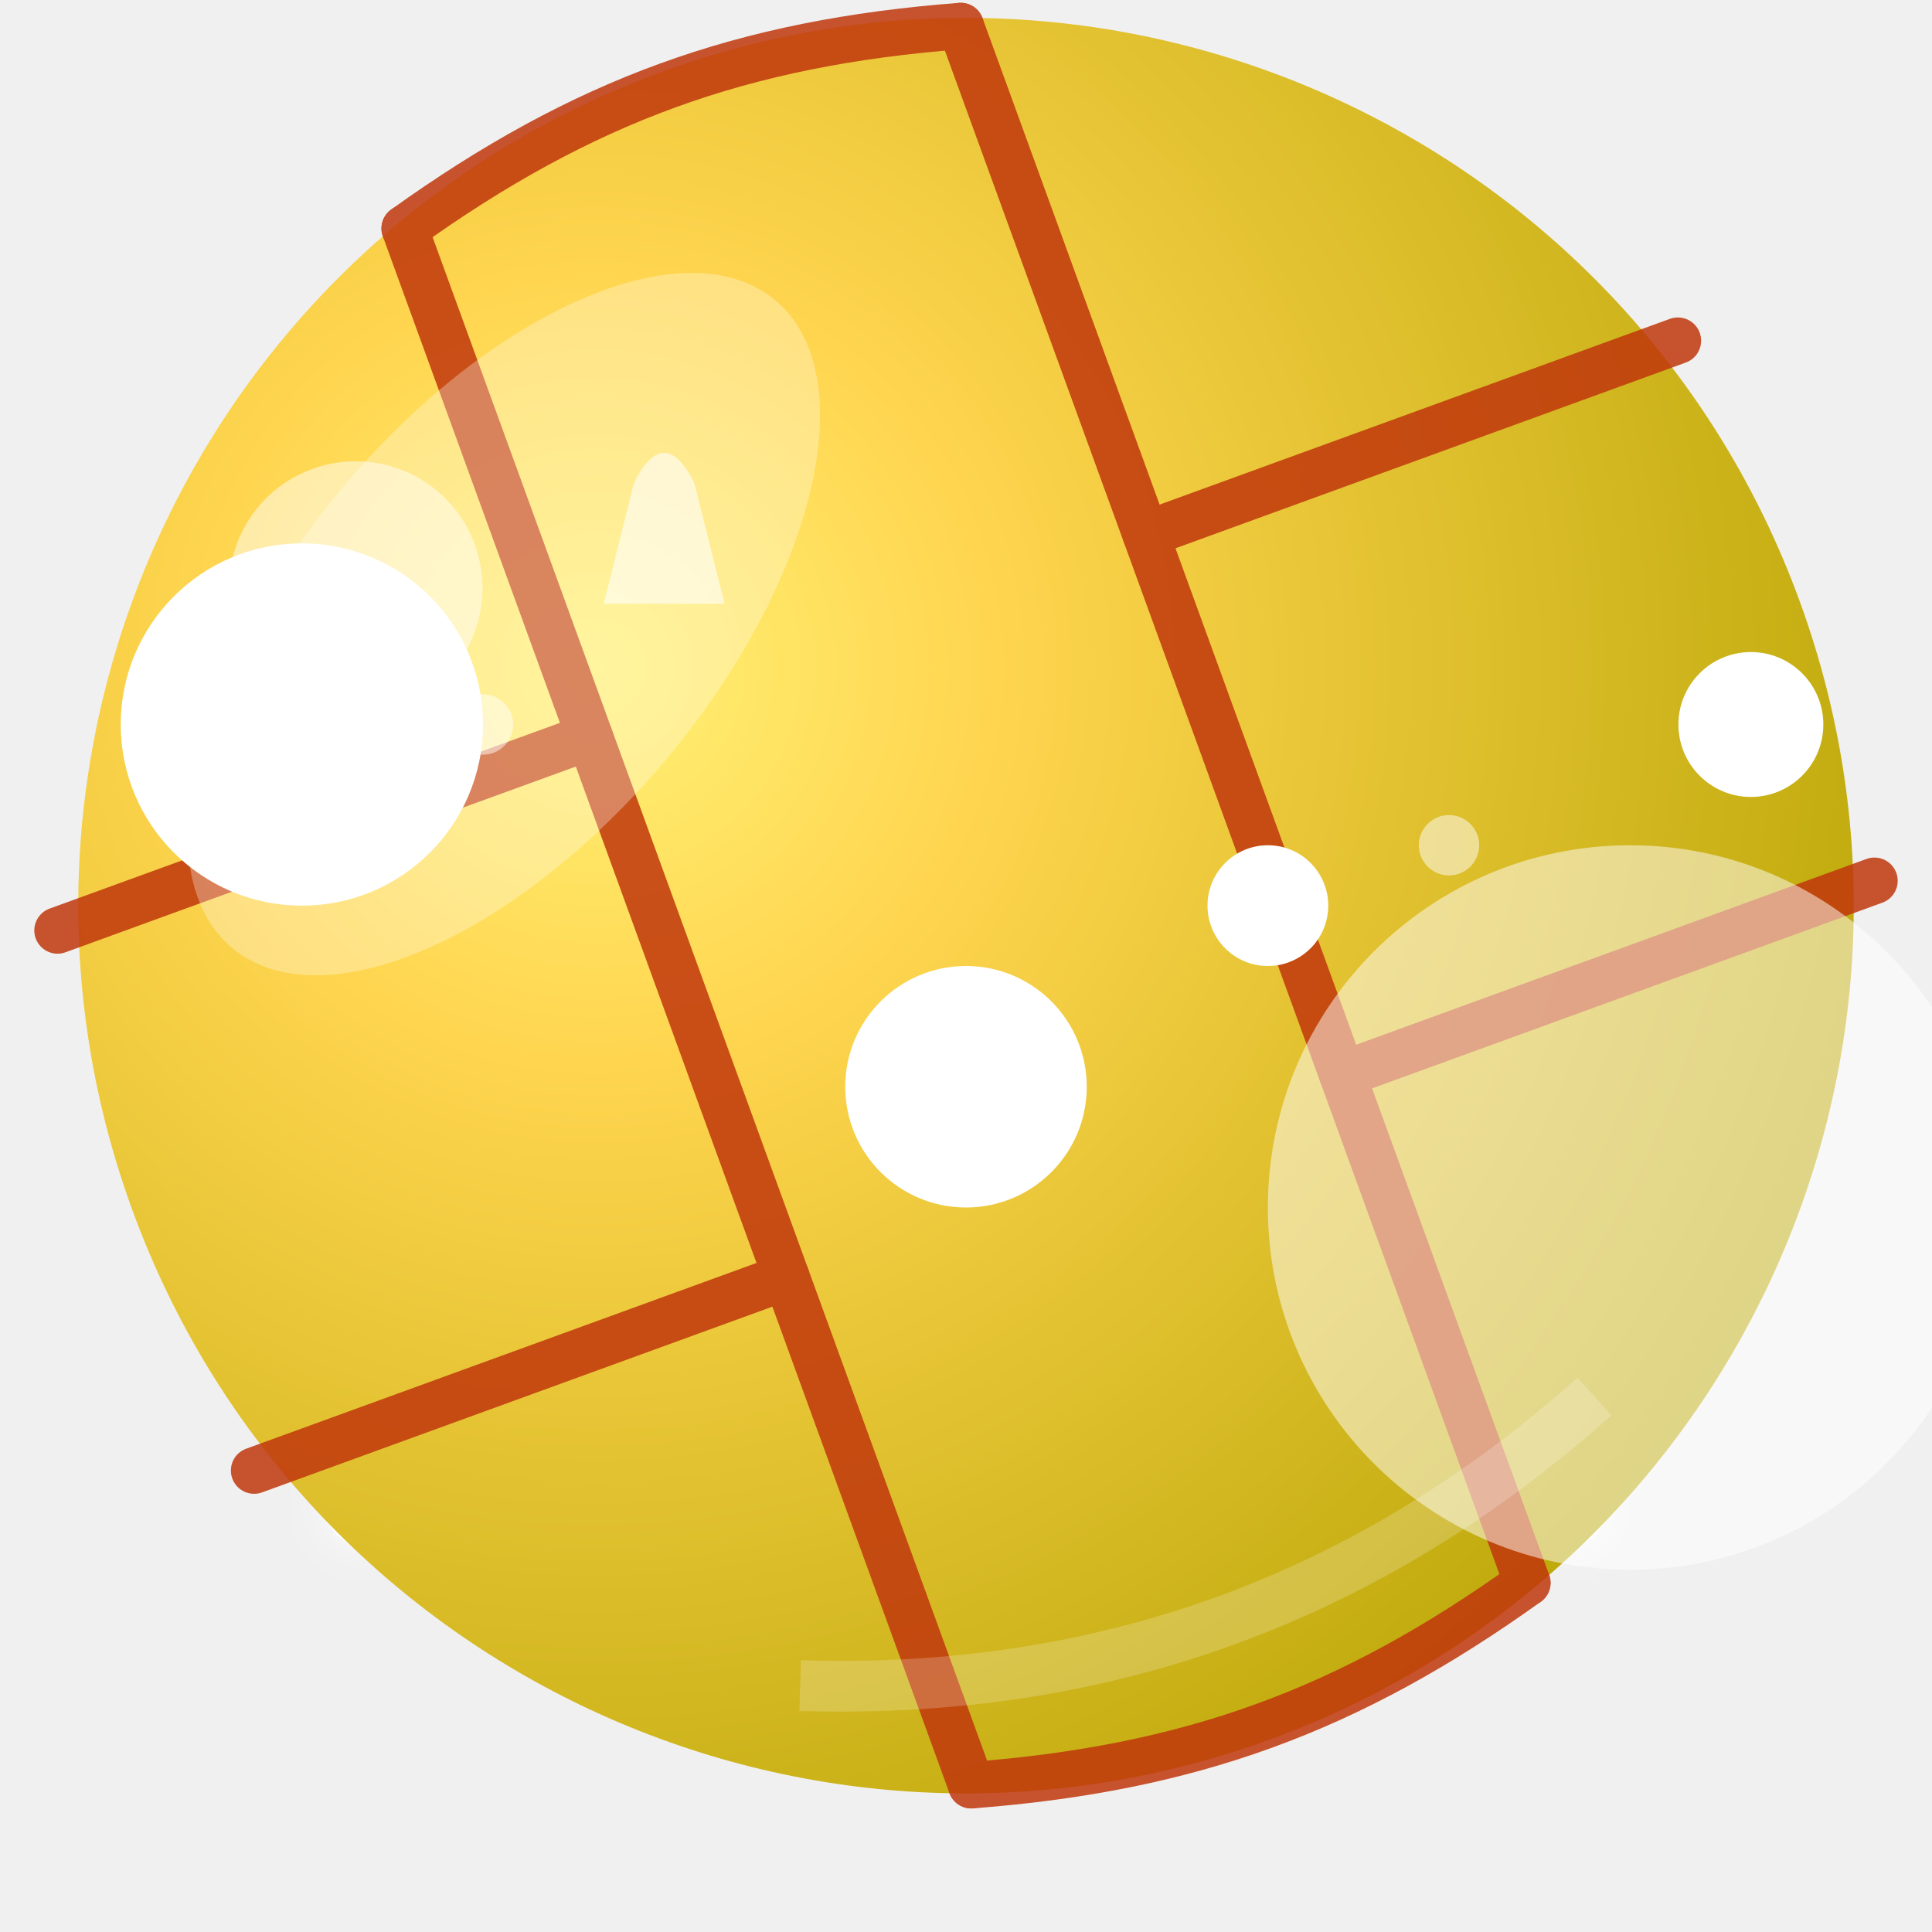
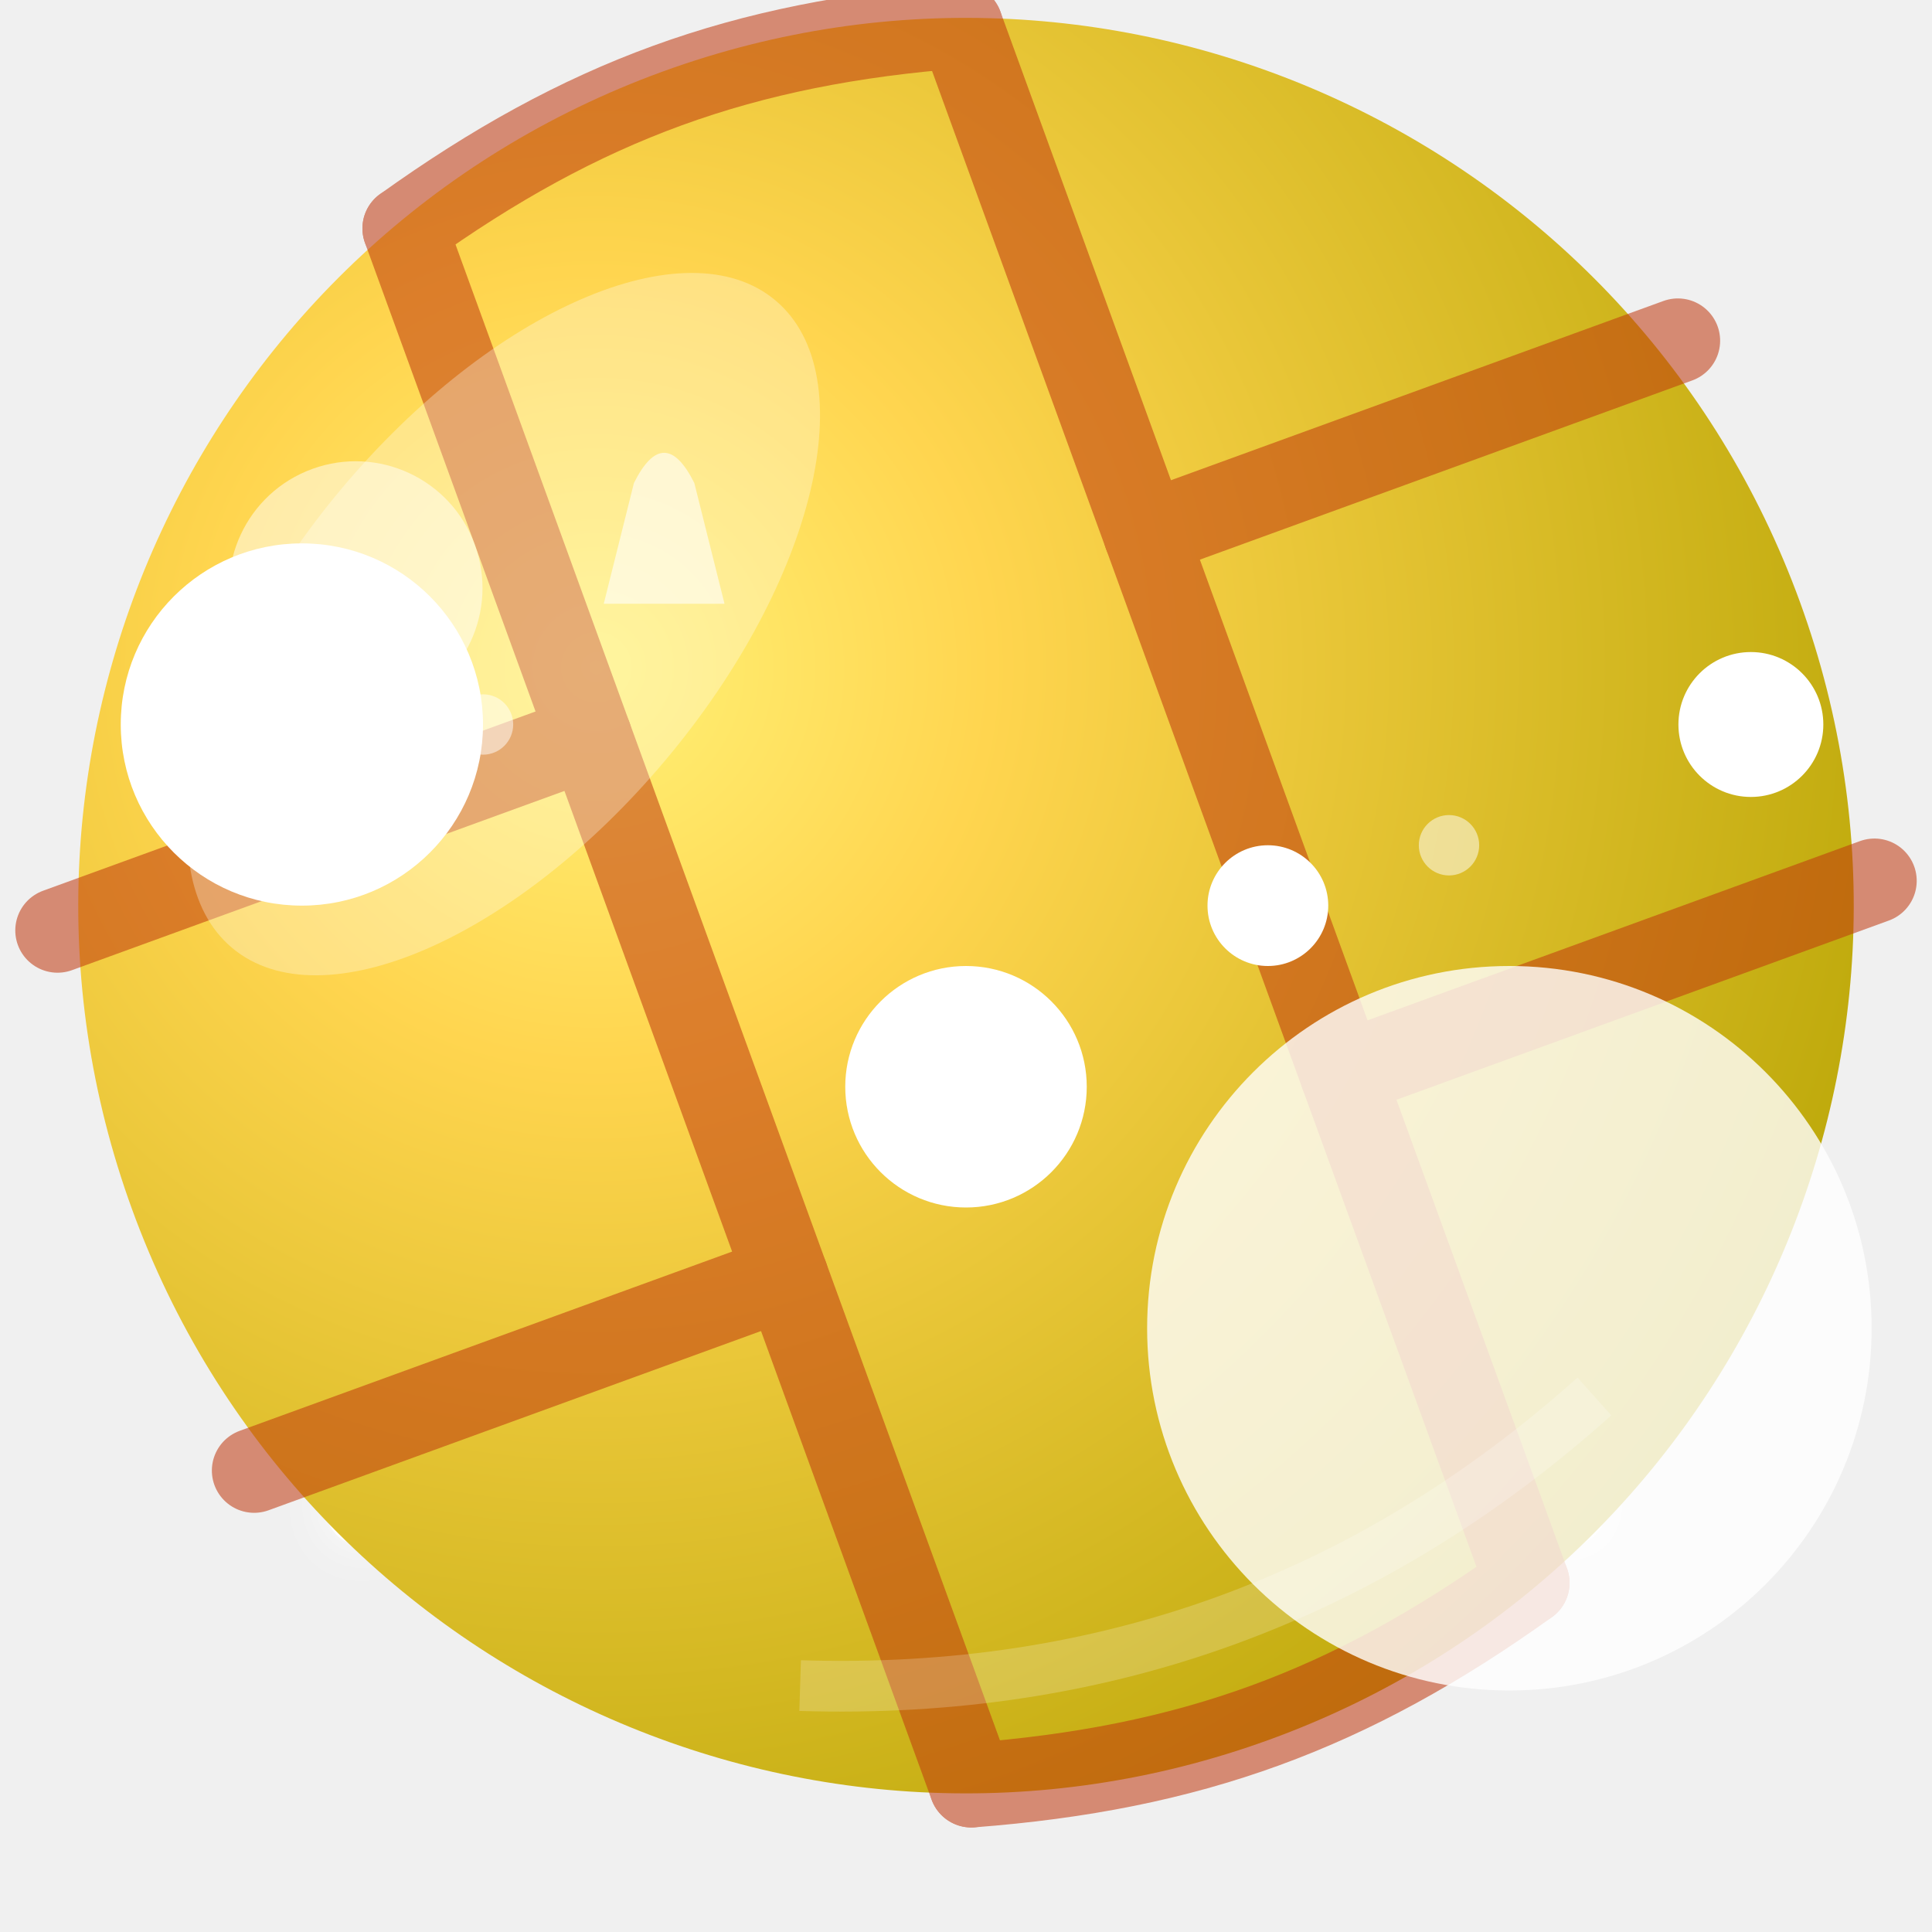
<svg xmlns="http://www.w3.org/2000/svg" viewBox="0 0 32 32" width="32" height="32">
  <defs>
    <radialGradient id="ballGrad" cx="35%" cy="30%" r="75%">
      <stop offset="0%" stop-color="#FFF176" />
      <stop offset="30%" stop-color="#FFD54F" />
      <stop offset="100%" stop-color="#BFAA0C" />
    </radialGradient>
    <linearGradient id="waterGrad" x1="0" y1="0" x2="0" y2="1">
      <stop offset="0" stop-color="white" />
      <stop offset="0.4" stop-color="#81D4FA" stop-opacity="0.8" />
      <stop offset="1" stop-color="#0277BD" stop-opacity="0.3" />
    </linearGradient>
    <filter id="splashGlow" x="-20%" y="-20%" width="140%" height="140%">
      <feGaussianBlur stdDeviation="0.4" result="blur" />
      <feComposite in="SourceGraphic" in2="blur" operator="over" />
    </filter>
  </defs>
  <g stroke="#E1F5FE" stroke-width="0.5" opacity="0.4">
    <path d="M5 10 L 8 13" />
    <path d="M27 10 L 24 13" />
    <path d="M16 5 L 16 8" />
  </g>
  <g filter="url(#splashGlow)">
    <path d="M6 25 Q 10 10, 14 20 Q 16 5, 18 20 Q 22 10, 26 25" fill="none" stroke="white" stroke-width="1.2" stroke-linecap="round" opacity="0.9" />
  </g>
  <g transform="translate(16, 15) rotate(-20) scale(1.4)">
    <circle cx="0" cy="0" r="10.5" fill="url(#ballGrad)" />
-     <g stroke="#BF360C" stroke-width="0.55" fill="none" stroke-linecap="round" opacity="0.85">
+     <g stroke="#BF360C" stroke-width="1" fill="none" stroke-linecap="round" opacity="0.55">
      <path d="M-3.5 -9.8 L -3.5 9.8" />
      <path d="M3.5 -9.8 L 3.5 9.8" />
      <path d="M-10.2 -3.4 L -3.5 -3.4" />
      <path d="M-10.2 3.4 L -3.5 3.4" />
      <path d="M3.5 -3.4 L 10.2 -3.4" />
      <path d="M3.5 3.4 L 10.2 3.4" />
      <path d="M-3.5 -9.8 C -1 -10.5, 1 -10.5, 3.5 -9.8" />
      <path d="M-3.5 9.8 C -1 10.5, 1 10.5, 3.5 9.8" />
    </g>
    <ellipse cx="-4" cy="-5" rx="5" ry="2.5" fill="white" opacity="0.3" transform="rotate(-30, -4, -5)" />
    <circle cx="-5.5" cy="-6" r="1.5" fill="white" opacity="0.5" />
    <path d="M-5 8 Q 0 10, 5 8" stroke="white" stroke-width="0.6" opacity="0.2" fill="none" />
  </g>
  <g fill="white">
    <circle cx="5" cy="12" r="3" />
    <path d="M4 14 L 4.5 12 Q 5 11, 5.5 12 L 6 14 Z" opacity="0.8" />
-     <circle cx="27" cy="20" r="6" opacity="0.5" />
+     <circle cx="25" cy="22" r="6" opacity="0.8" />
    <circle cx="29" cy="12" r="1.2" />
    <circle cx="16" cy="18" r="2" />
    <circle cx="21" cy="15" r="1" />
    <path d="M12 10 L 11.5 8 Q 11 7, 10.5 8 L 10 10 Z" opacity="0.6" />
    <circle cx="8" cy="12" r="0.5" opacity="0.5" />
    <circle cx="24" cy="14" r="0.5" opacity="0.5" />
  </g>
</svg>
